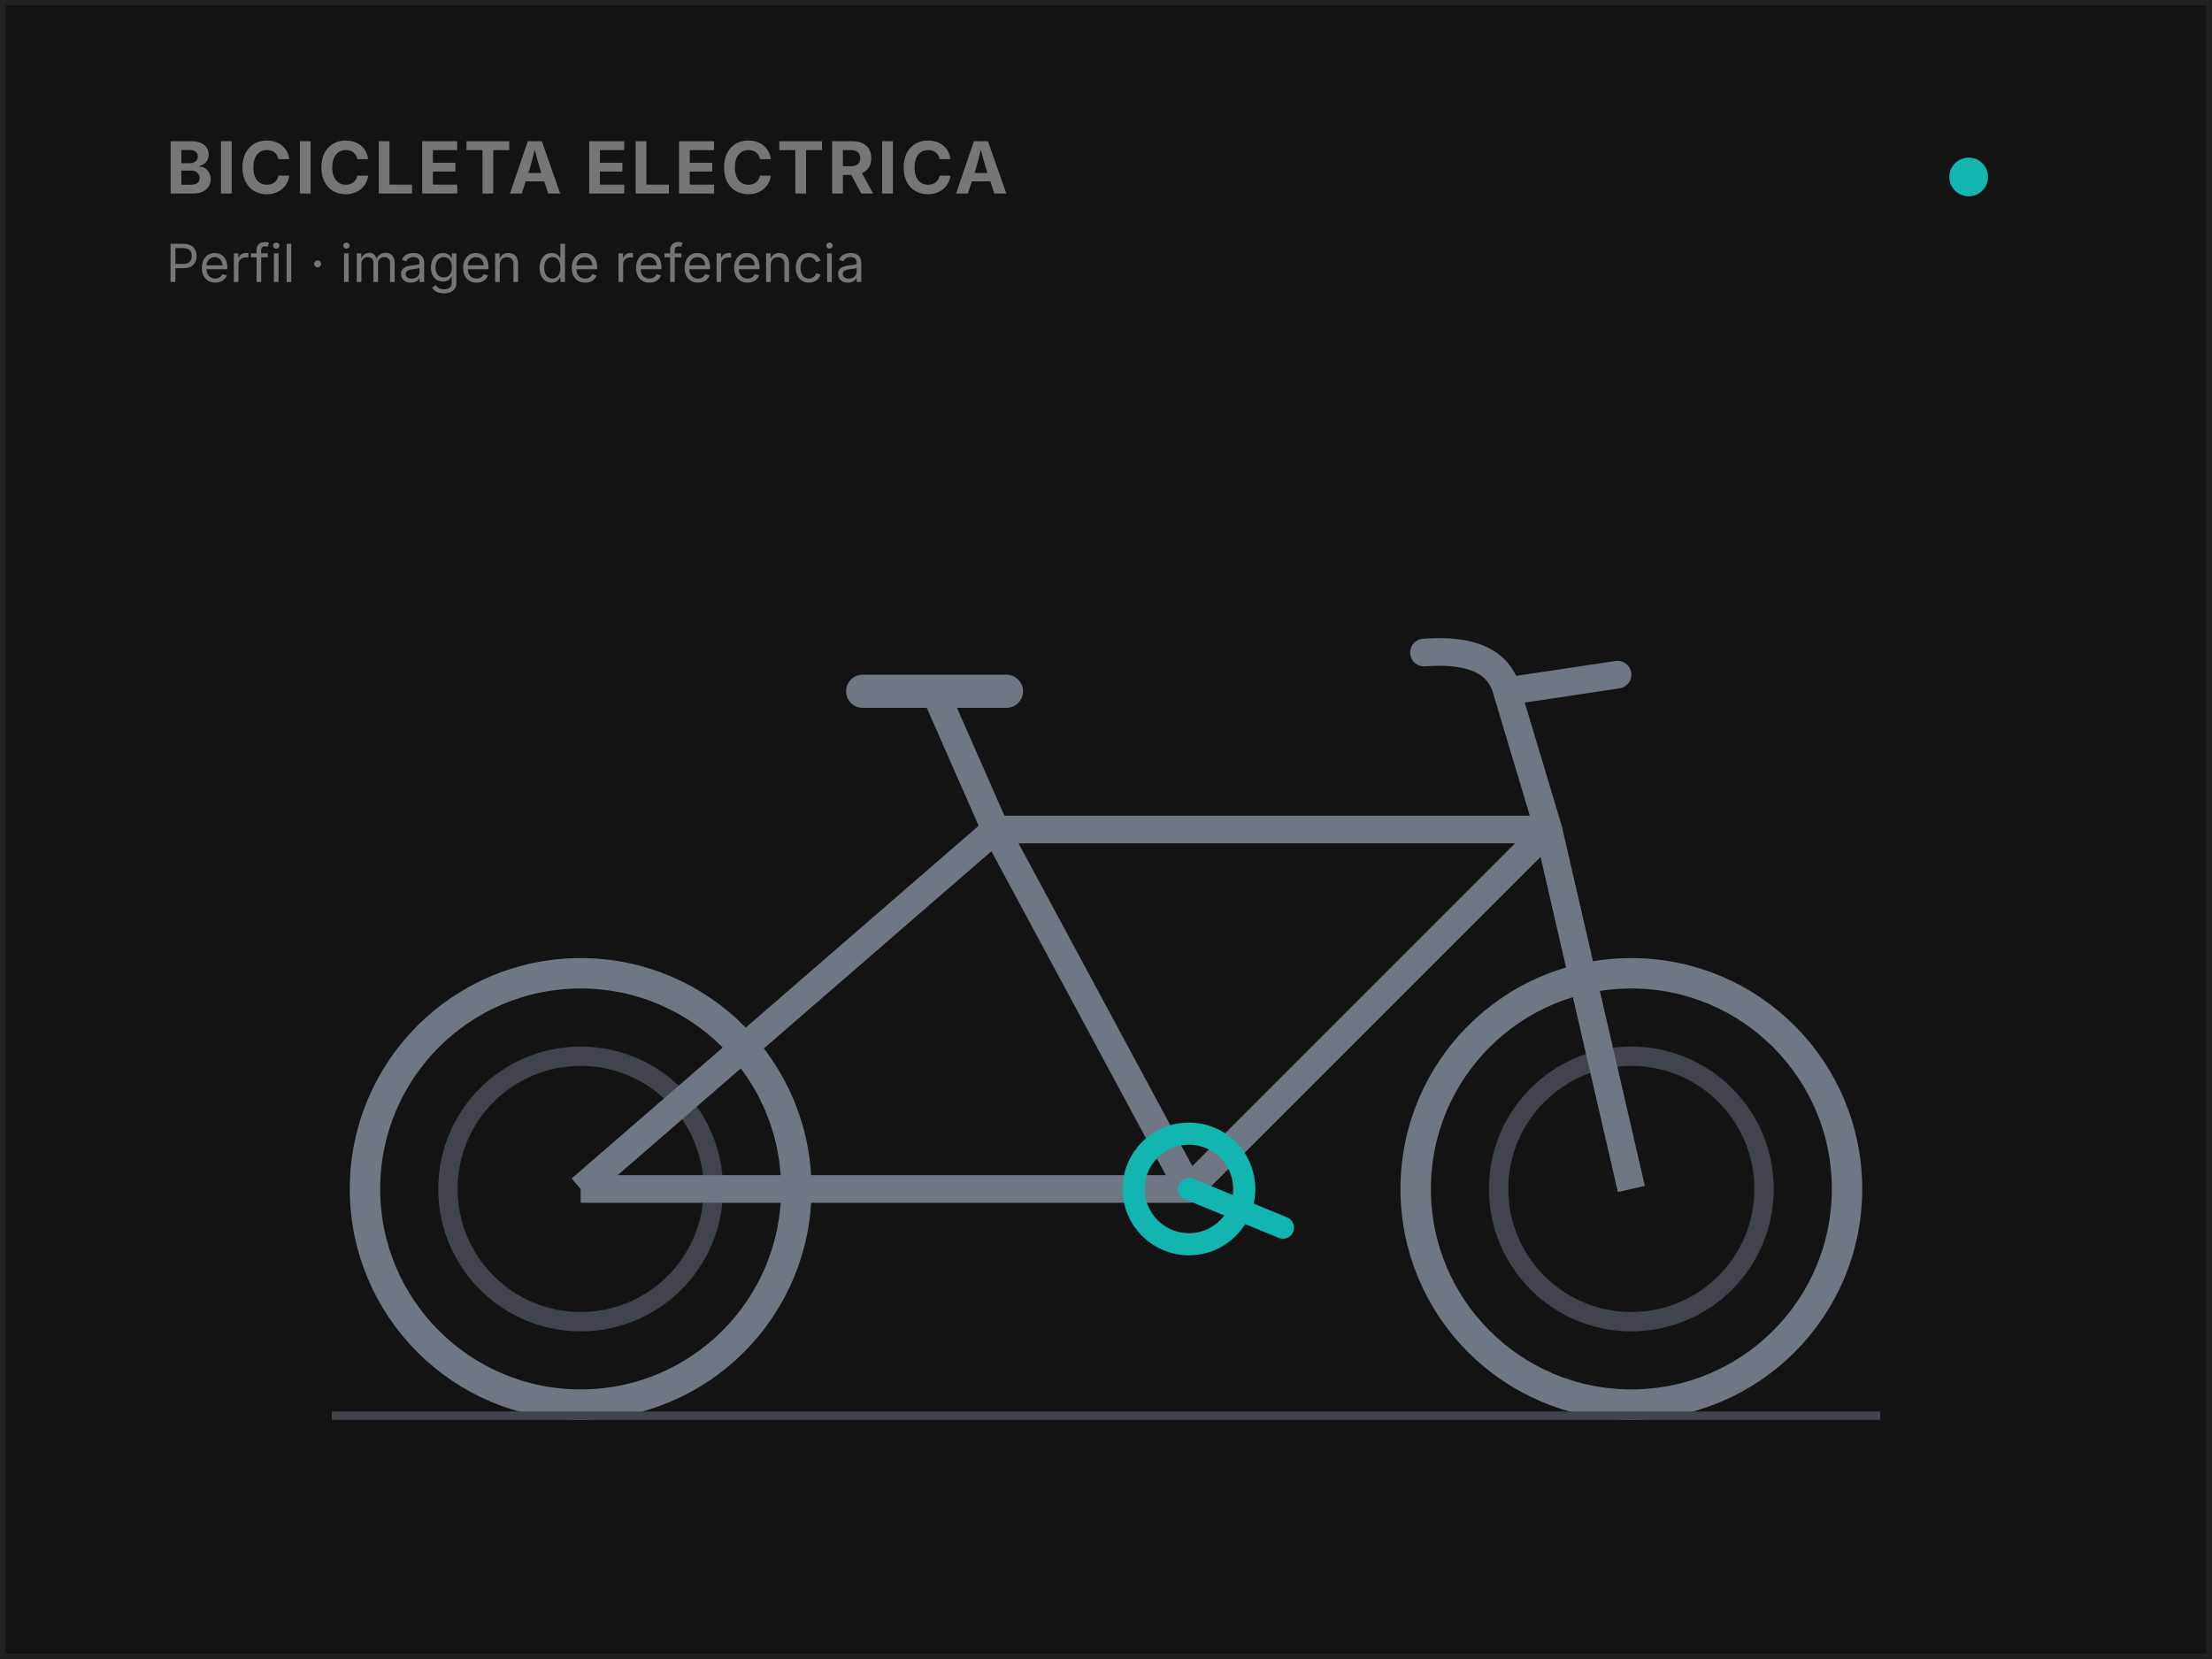
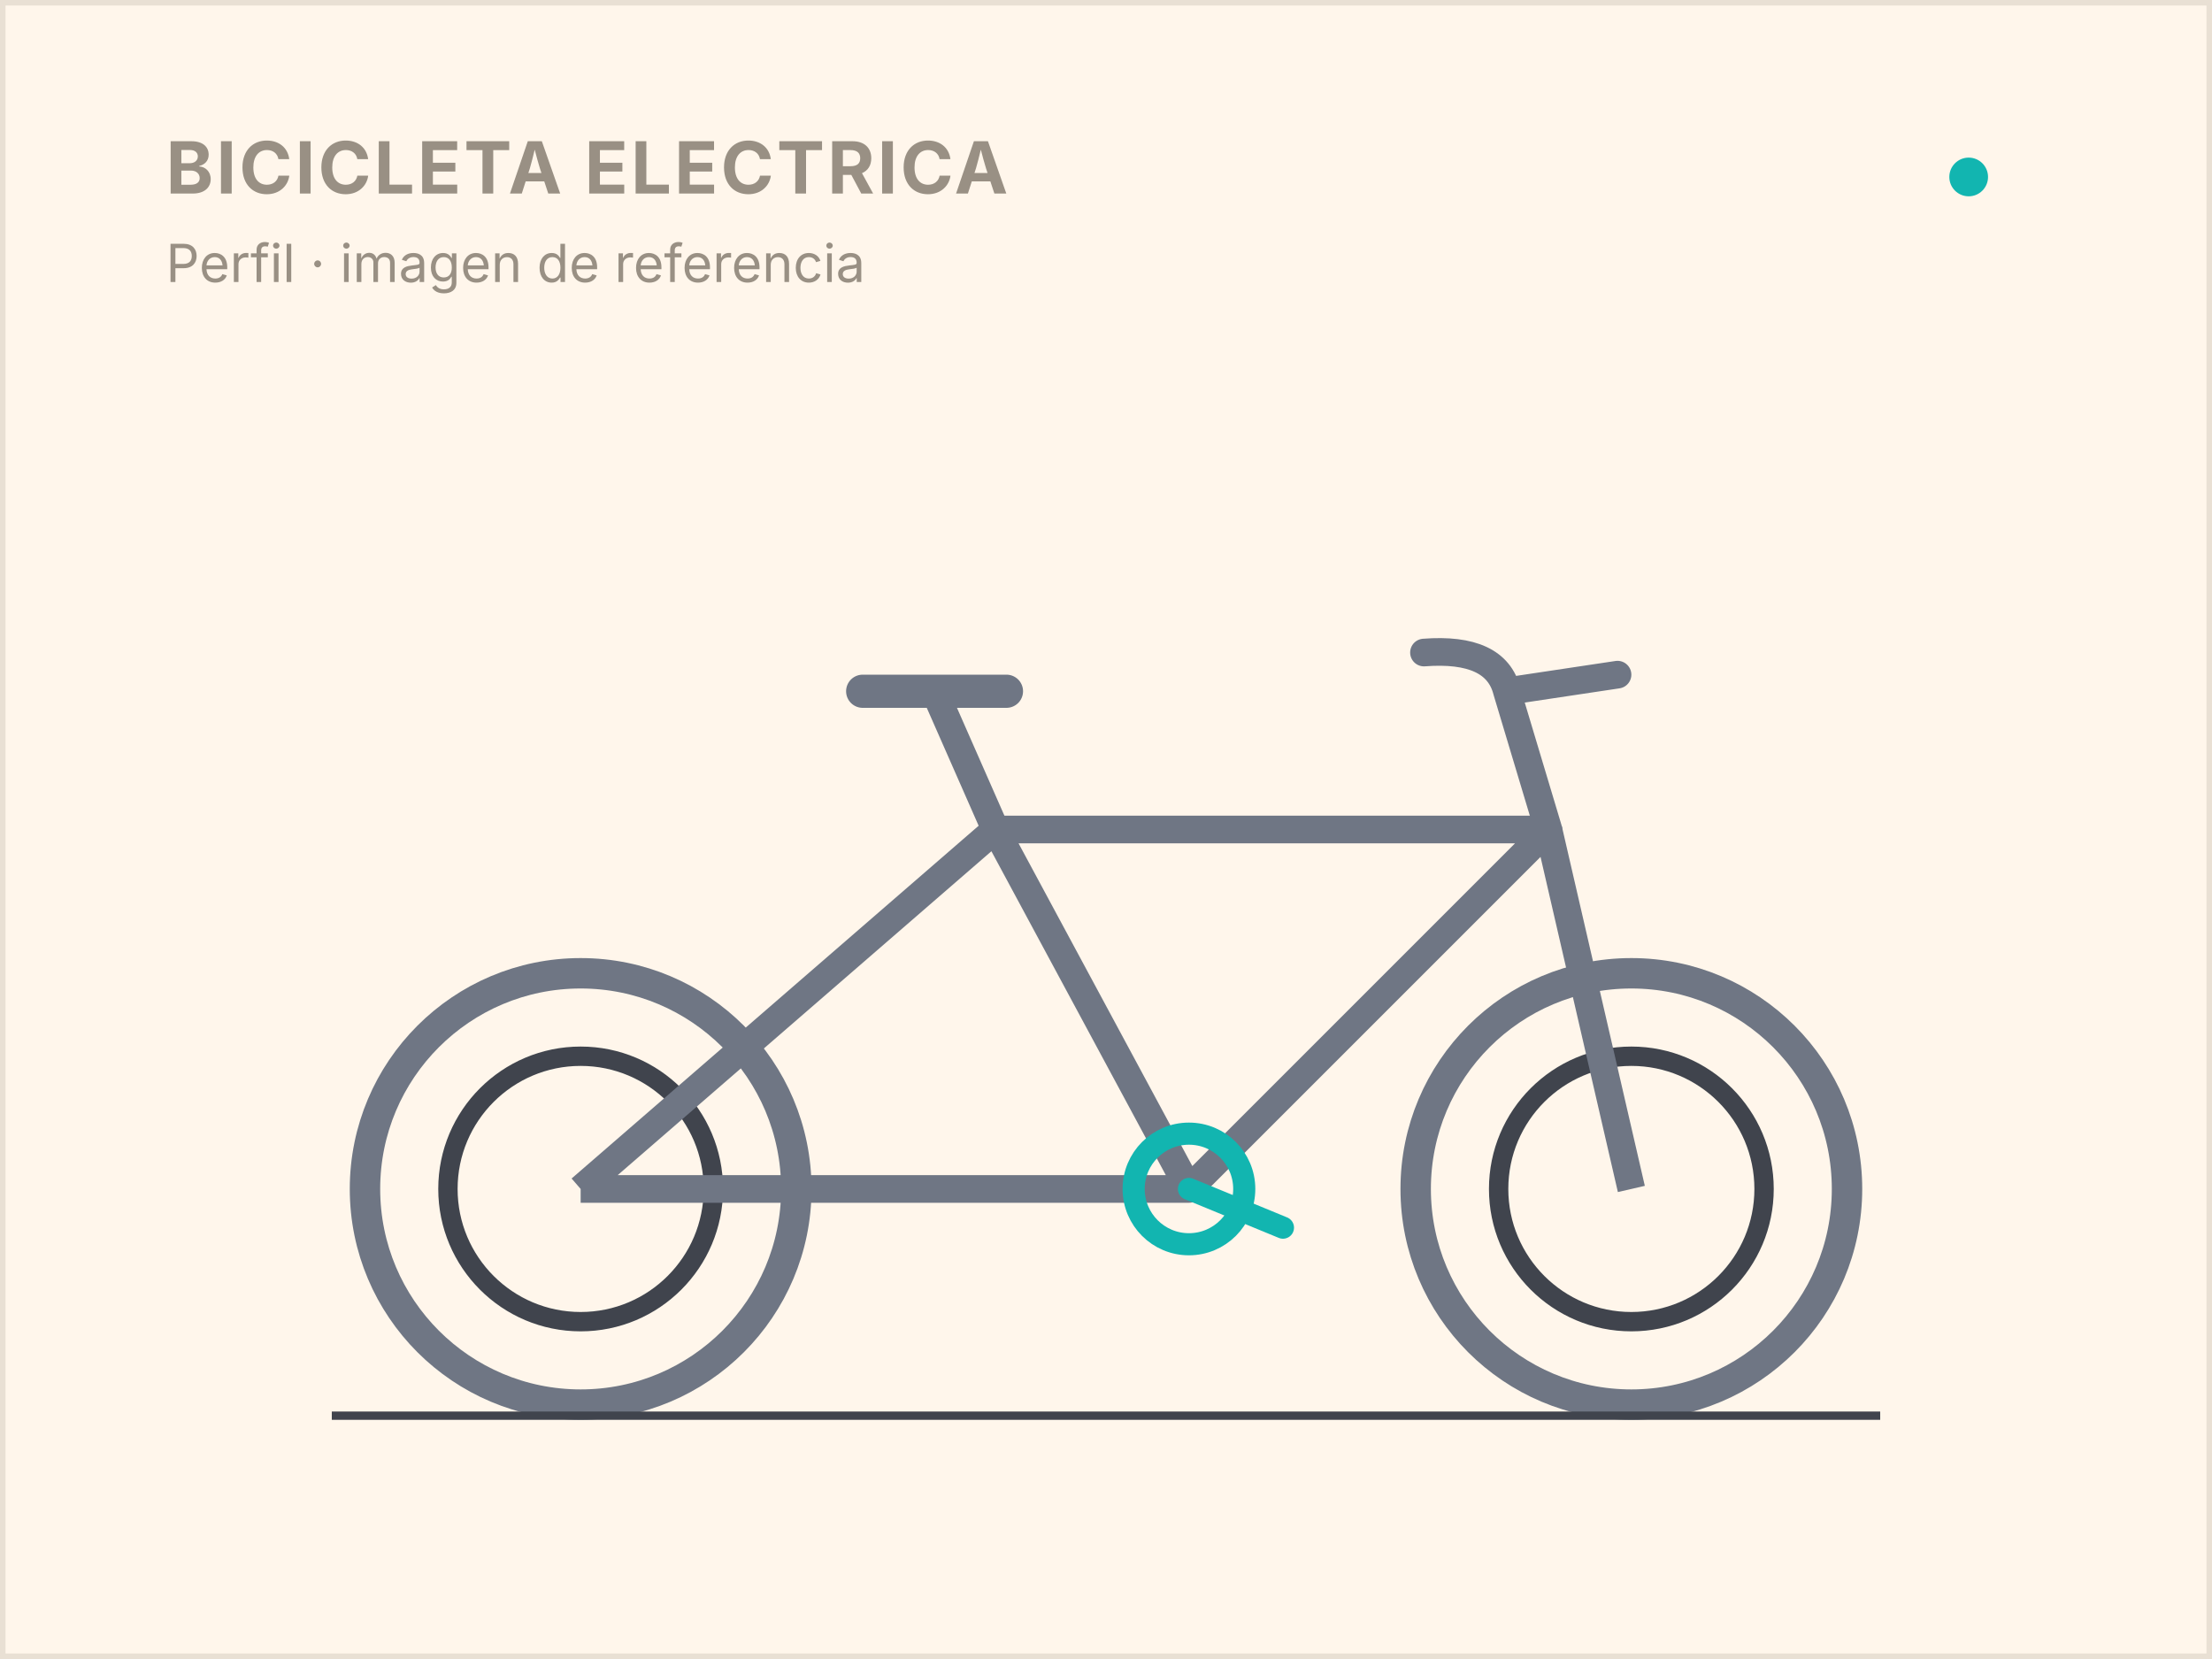
<svg xmlns="http://www.w3.org/2000/svg" viewBox="0 0 800 600" width="800" height="600" role="img" aria-label="Bicicleta electrica - imagen de referencia">
-   <rect width="800" height="600" fill="#131313" />
-   <rect x="1" y="1" width="798" height="598" fill="none" stroke="rgba(255,255,255,0.06)" stroke-width="2" />
+   <rect width="800" height="600" fill="#FFF6EB" />
+   <rect x="1" y="1" width="798" height="598" fill="none" stroke="rgba(30,22,8,0.10)" stroke-width="2" />
  <circle cx="210" cy="430" r="78" fill="none" stroke="#6f7684" stroke-width="11" />
  <circle cx="210" cy="430" r="48" fill="none" stroke="#40444d" stroke-width="7" />
  <circle cx="590" cy="430" r="78" fill="none" stroke="#6f7684" stroke-width="11" />
  <circle cx="590" cy="430" r="48" fill="none" stroke="#40444d" stroke-width="7" />
  <path d="M210 430 L360 300 L560 300 M360 300 L430 430 L560 300 M430 430 L210 430" fill="none" stroke="#6f7684" stroke-width="10" stroke-linejoin="round" />
  <path d="M560 300 L590 430" fill="none" stroke="#6f7684" stroke-width="10" />
  <path d="M560 300 L545 250 M545 250 q -4 -16 -30 -14 M545 250 l 40 -6" fill="none" stroke="#6f7684" stroke-width="10" stroke-linecap="round" />
  <path d="M360 300 L338 250" fill="none" stroke="#6f7684" stroke-width="10" stroke-linecap="round" />
  <path d="M312 250 h52" fill="none" stroke="#6f7684" stroke-width="12" stroke-linecap="round" />
  <circle cx="430" cy="430" r="20" fill="none" stroke="#12B5B0" stroke-width="8" />
  <path d="M430 430 l 34 14" fill="none" stroke="#12B5B0" stroke-width="8" stroke-linecap="round" />
  <line x1="120" y1="512" x2="680" y2="512" stroke="#40444d" stroke-width="3" />
-   <g font-family="Inter, system-ui, sans-serif" fill="rgba(255,255,255,0.42)">
+   <g font-family="Inter, system-ui, sans-serif" fill="rgba(30,22,8,0.45)">
    <text x="60" y="70" font-size="26" font-weight="700" letter-spacing="1">BICICLETA ELECTRICA</text>
    <text x="60" y="102" font-size="19">Perfil · imagen de referencia</text>
  </g>
  <circle cx="712" cy="64" r="7" fill="#12B5B0" />
</svg>
